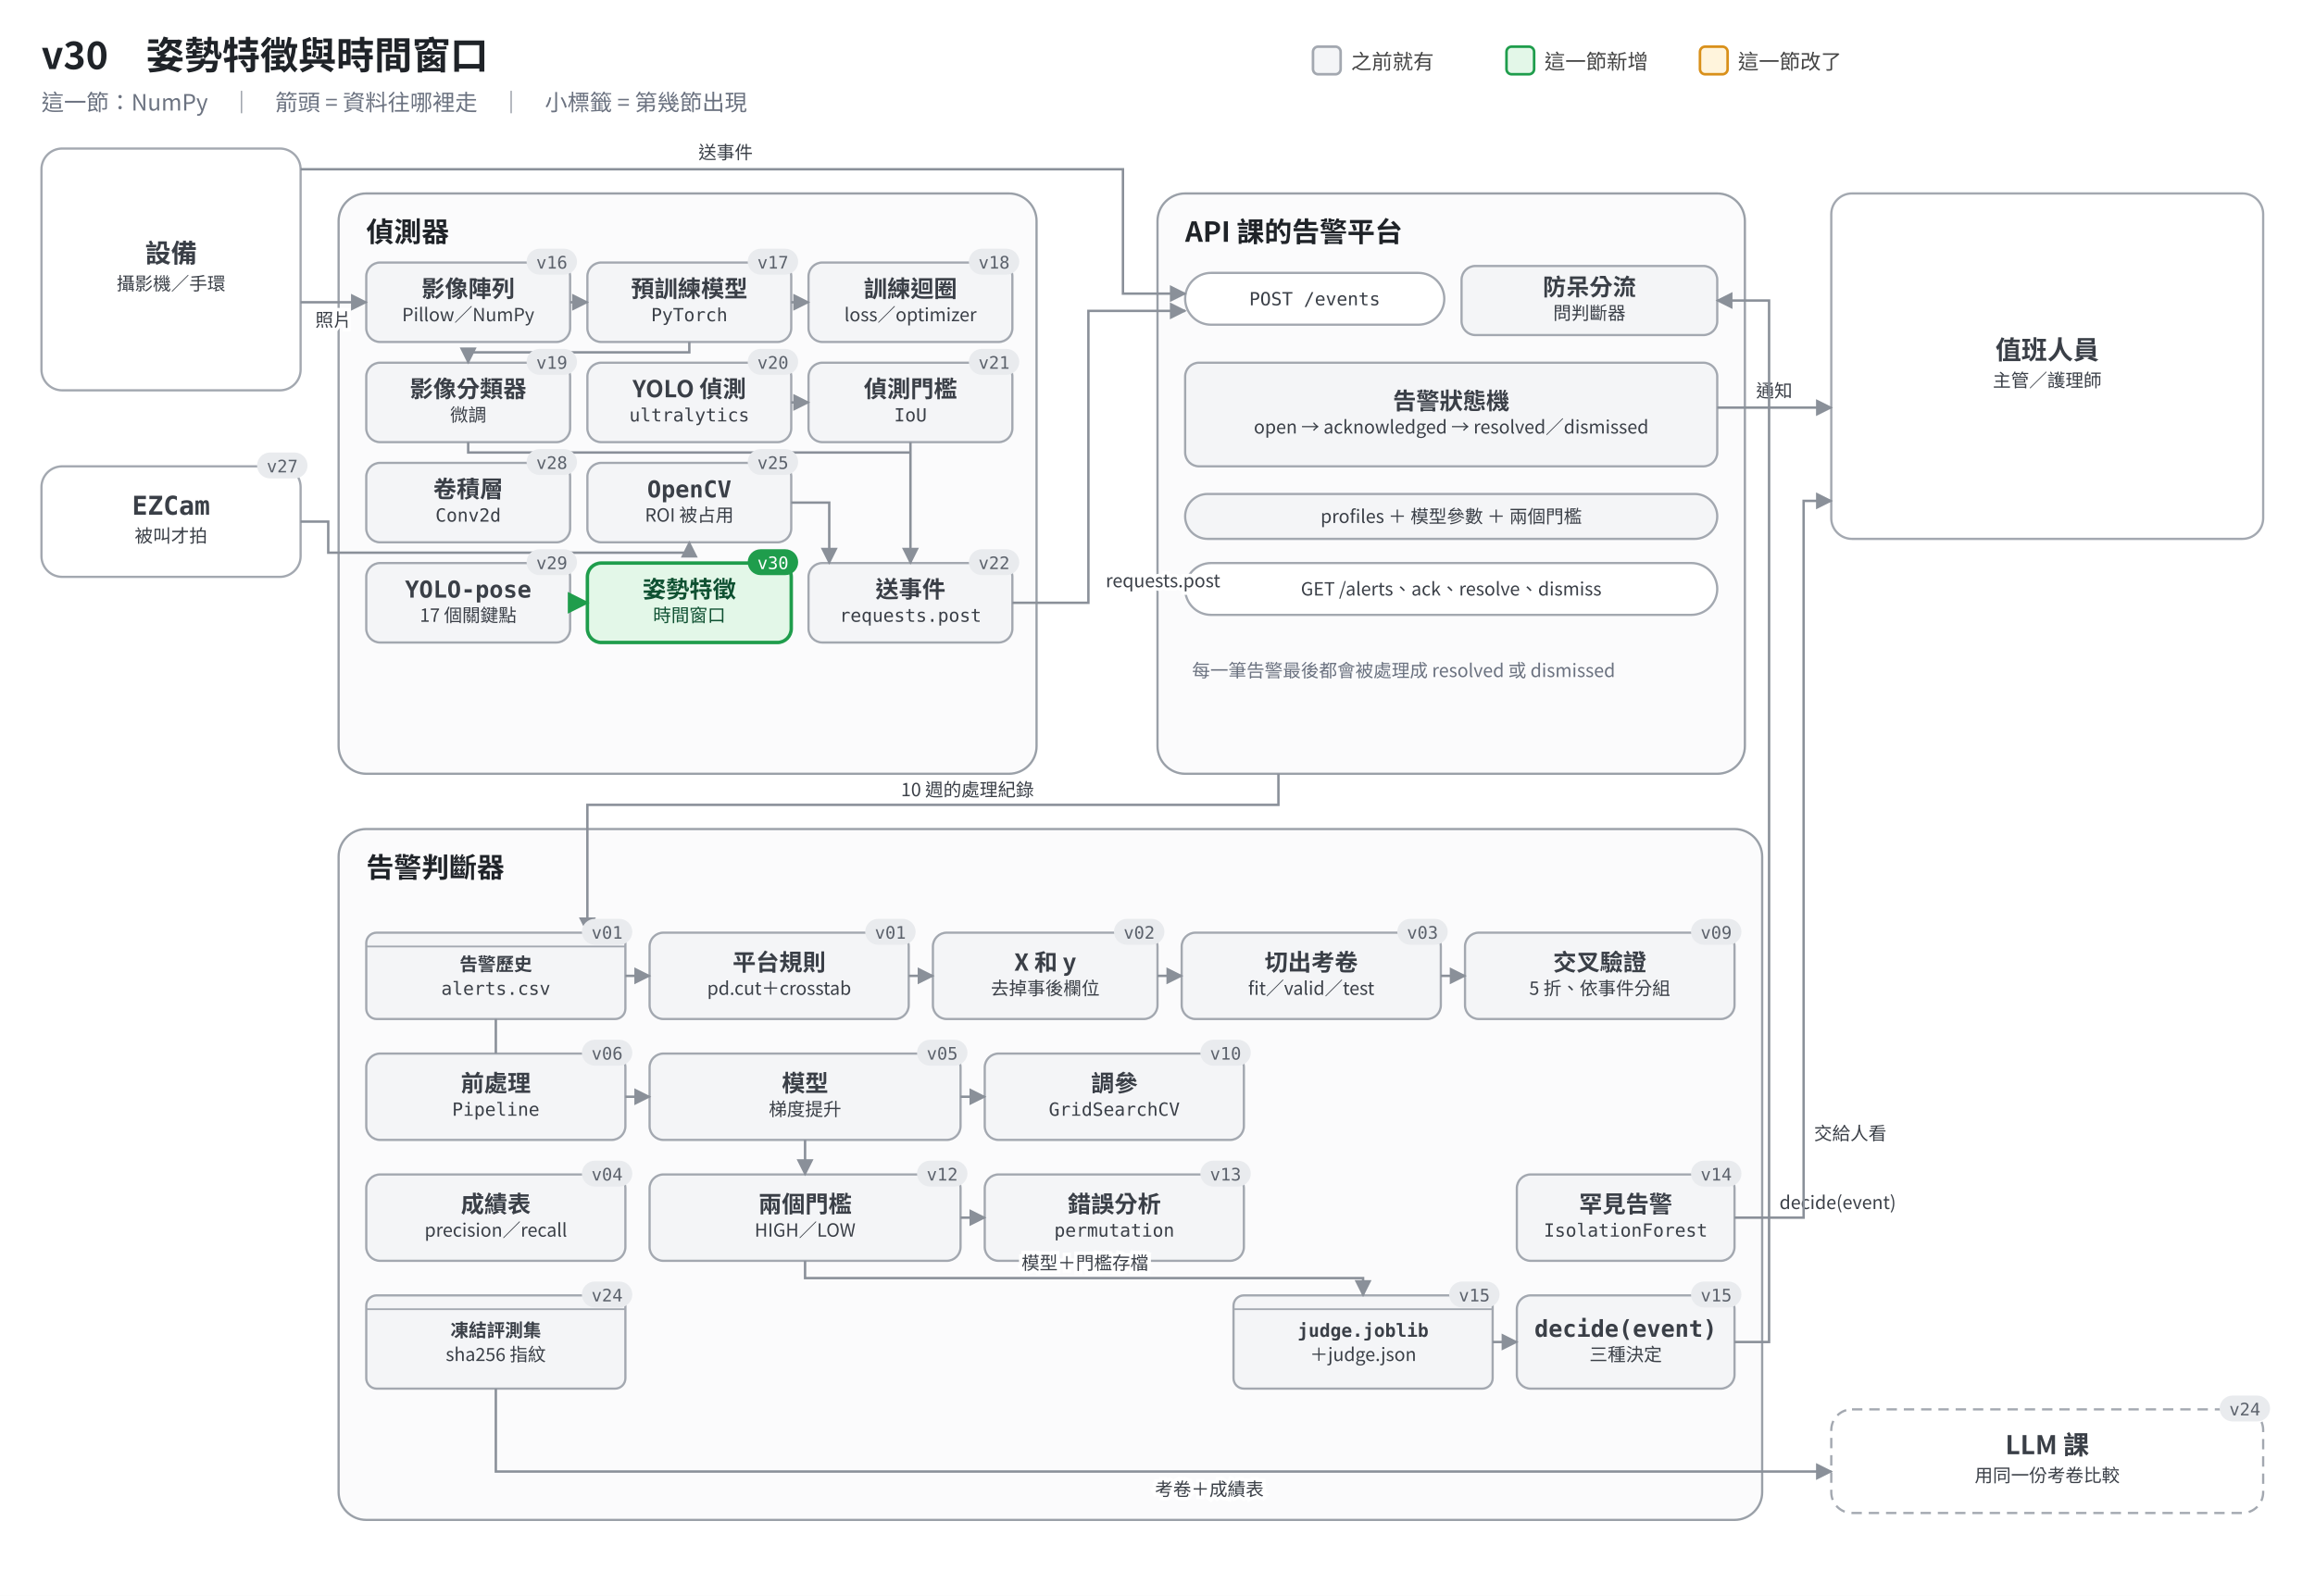
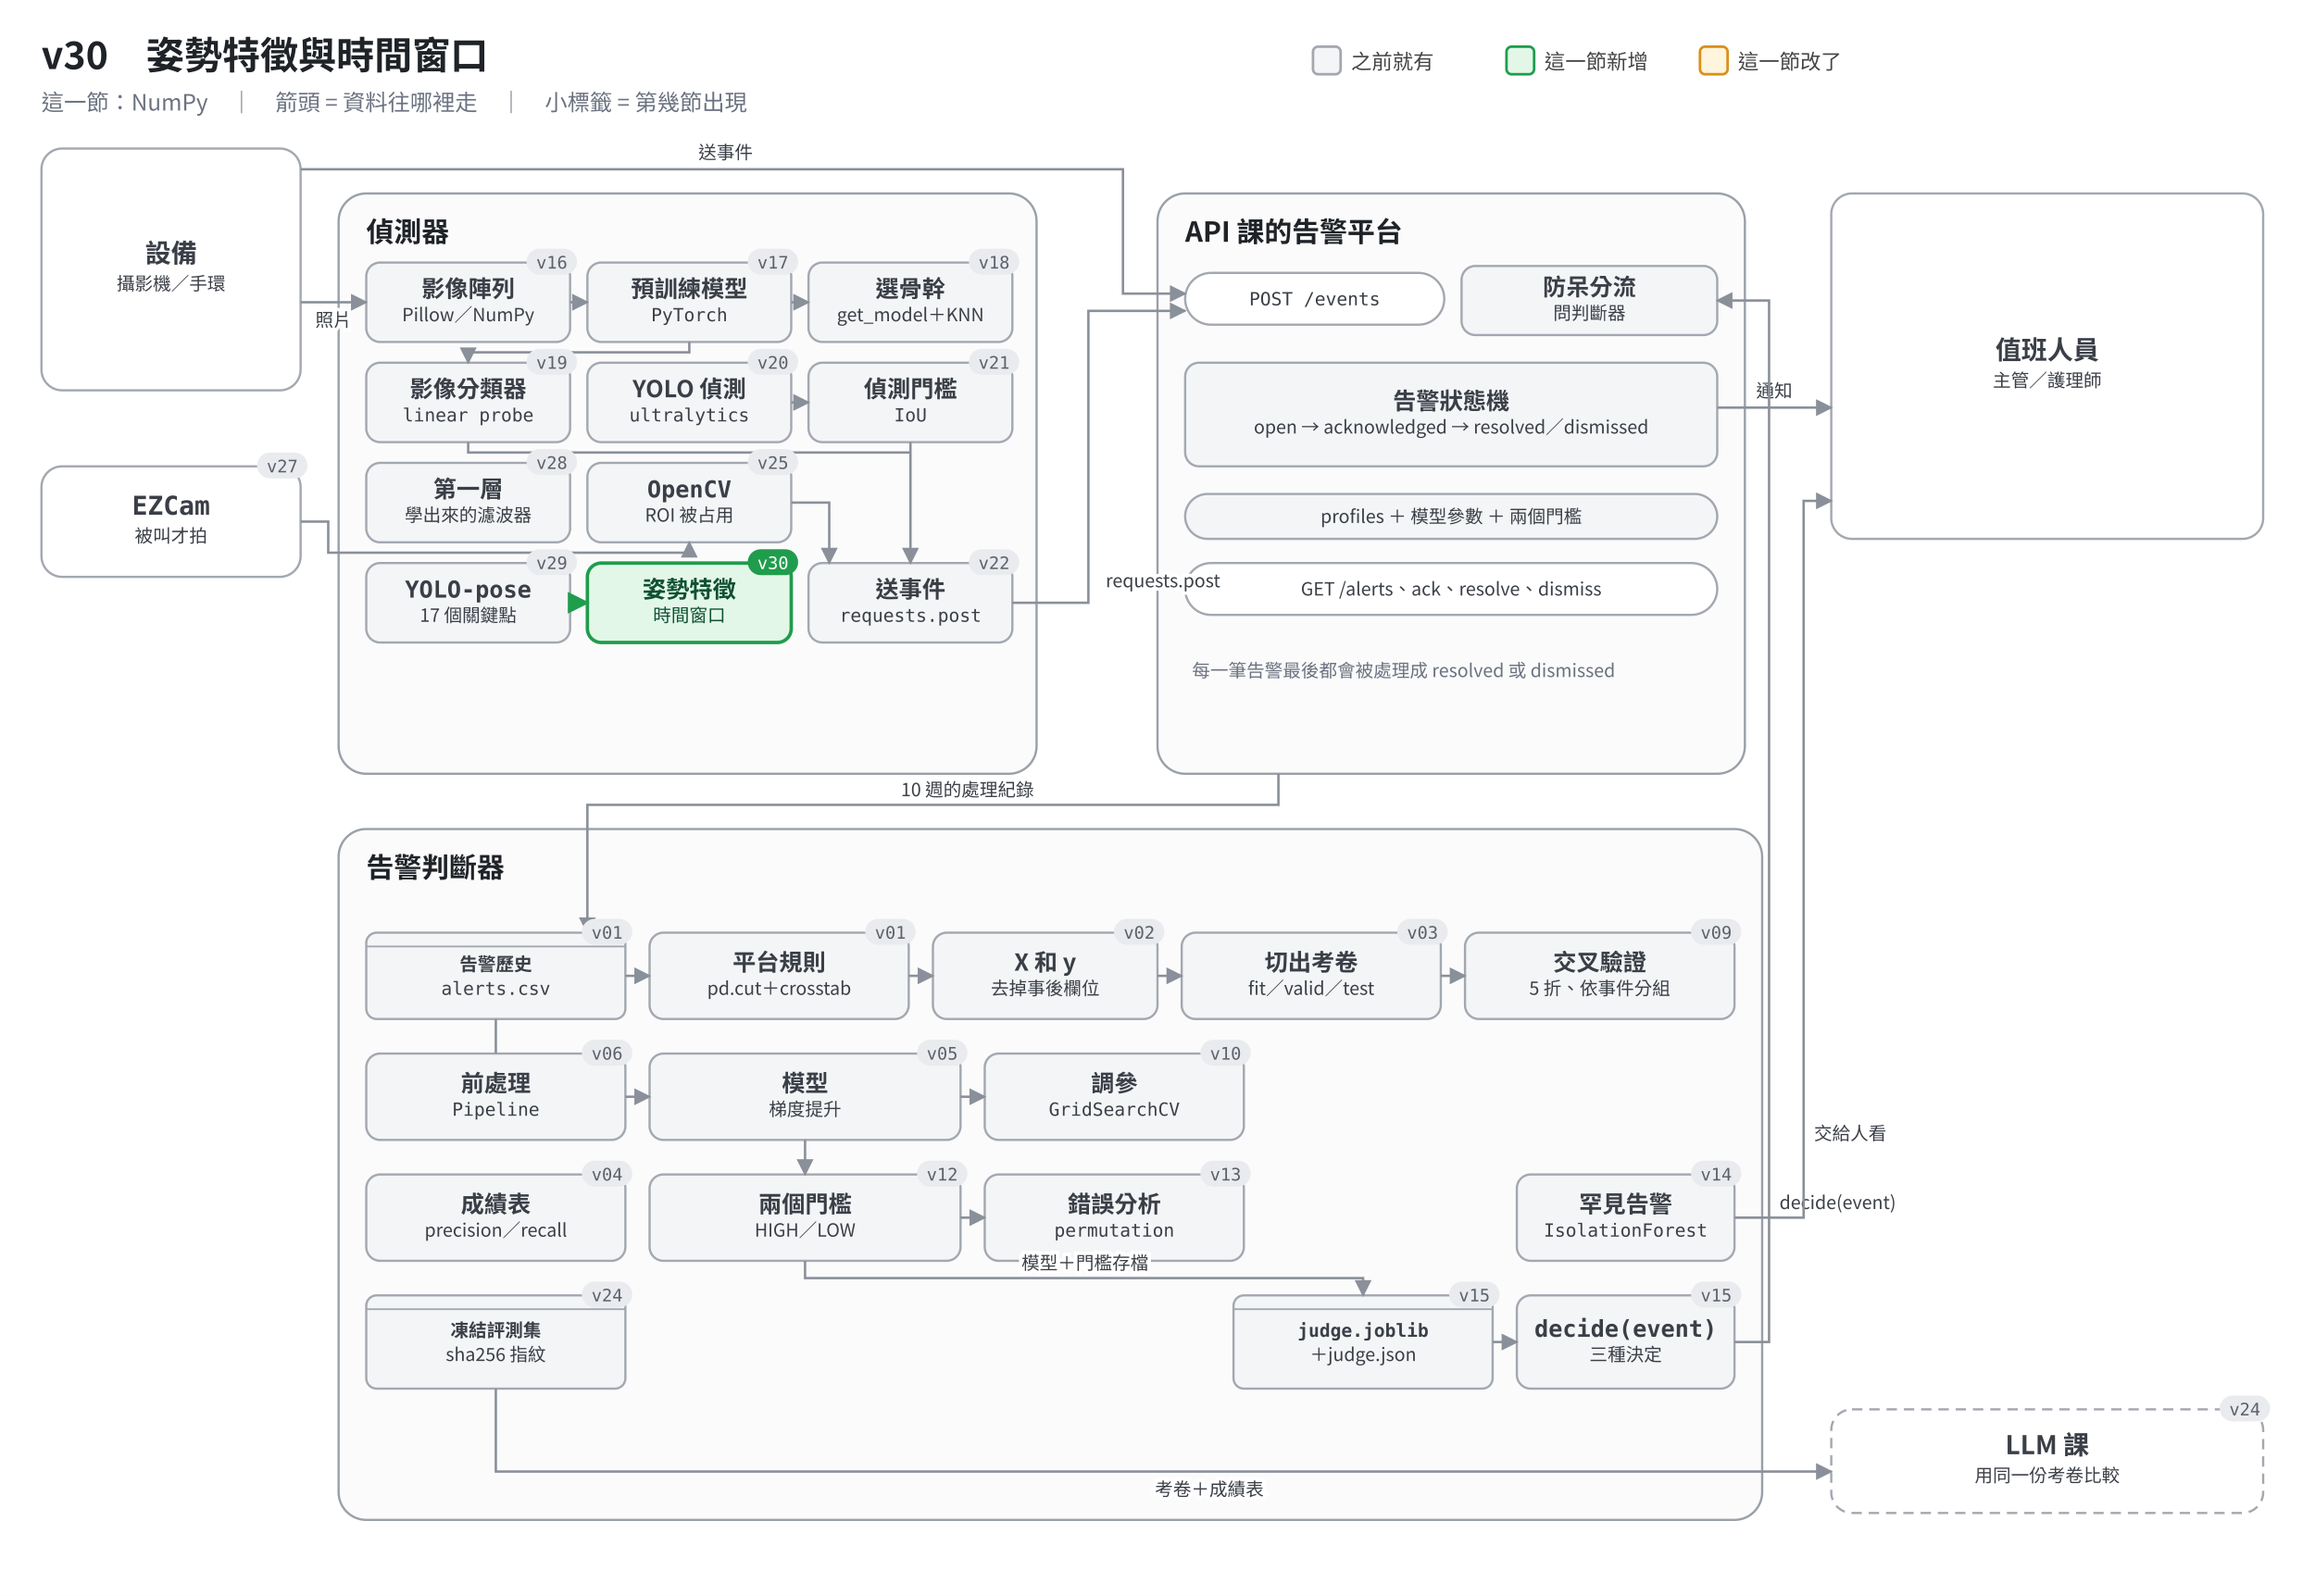
<svg xmlns="http://www.w3.org/2000/svg" viewBox="0 0 1340 924" width="1340" height="924">
  <defs>
    <marker id="arr-old" viewBox="0 0 10 10" refX="9" refY="5" markerWidth="7" markerHeight="7" orient="auto-start-reverse">
      <path d="M0,0 L10,5 L0,10 z" fill="#8a9099" />
    </marker>
    <marker id="arr-new" viewBox="0 0 10 10" refX="9" refY="5" markerWidth="7" markerHeight="7" orient="auto-start-reverse">
      <path d="M0,0 L10,5 L0,10 z" fill="#1f9d4c" />
    </marker>
    <marker id="arr-changed" viewBox="0 0 10 10" refX="9" refY="5" markerWidth="7" markerHeight="7" orient="auto-start-reverse">
      <path d="M0,0 L10,5 L0,10 z" fill="#d9901a" />
    </marker>
    <marker id="arr-error" viewBox="0 0 10 10" refX="9" refY="5" markerWidth="7" markerHeight="7" orient="auto-start-reverse">
      <path d="M0,0 L10,5 L0,10 z" fill="#d33a3a" />
    </marker>
  </defs>
  <rect width="1340" height="924" fill="#ffffff" />
  <text x="24" y="40" font-family="'PingFang TC','Noto Sans TC','Noto Sans CJK TC','Microsoft JhengHei',sans-serif" font-size="22" fill="#1f2328" font-weight="bold" text-anchor="start">v30　姿勢特徵與時間窗口</text>
  <text x="24" y="64" font-family="'PingFang TC','Noto Sans TC','Noto Sans CJK TC','Microsoft JhengHei',sans-serif" font-size="13" fill="#6b7280" font-weight="normal" text-anchor="start">這一節：NumPy　｜　箭頭 = 資料往哪裡走　｜　小標籤 = 第幾節出現</text>
  <rect x="760" y="27" width="16" height="16" rx="3" fill="#f4f5f7" stroke="#a3a8b0" stroke-width="1.5" />
  <text x="782" y="40" font-family="'PingFang TC','Noto Sans TC','Noto Sans CJK TC','Microsoft JhengHei',sans-serif" font-size="12" fill="#444" font-weight="normal" text-anchor="start">之前就有</text>
  <rect x="872" y="27" width="16" height="16" rx="3" fill="#e3f7e8" stroke="#1f9d4c" stroke-width="1.5" />
  <text x="894" y="40" font-family="'PingFang TC','Noto Sans TC','Noto Sans CJK TC','Microsoft JhengHei',sans-serif" font-size="12" fill="#444" font-weight="normal" text-anchor="start">這一節新增</text>
  <rect x="984" y="27" width="16" height="16" rx="3" fill="#fff4dc" stroke="#d9901a" stroke-width="1.5" />
  <text x="1006" y="40" font-family="'PingFang TC','Noto Sans TC','Noto Sans CJK TC','Microsoft JhengHei',sans-serif" font-size="12" fill="#444" font-weight="normal" text-anchor="start">這一節改了</text>
  <rect x="670" y="112" width="340" height="336" rx="16" fill="#fbfbfc" stroke="#9aa0a8" stroke-width="1.3" />
  <text x="686" y="140" font-family="'PingFang TC','Noto Sans TC','Noto Sans CJK TC','Microsoft JhengHei',sans-serif" font-size="16" fill="#1f2328" font-weight="bold" text-anchor="start">API 課的告警平台</text>
  <rect x="196" y="112" width="404" height="336" rx="16" fill="#fbfbfc" stroke="#9aa0a8" stroke-width="1.3" />
  <text x="212" y="140" font-family="'PingFang TC','Noto Sans TC','Noto Sans CJK TC','Microsoft JhengHei',sans-serif" font-size="16" fill="#1f2328" font-weight="bold" text-anchor="start">偵測器</text>
  <rect x="196" y="480" width="824" height="400" rx="16" fill="#fbfbfc" stroke="#9aa0a8" stroke-width="1.3" />
  <text x="212" y="508" font-family="'PingFang TC','Noto Sans TC','Noto Sans CJK TC','Microsoft JhengHei',sans-serif" font-size="16" fill="#1f2328" font-weight="bold" text-anchor="start">告警判斷器</text>
  <rect x="24" y="86" width="150" height="140" rx="12" fill="#ffffff" stroke="#a3a8b0" stroke-width="1.3" />
  <text x="99" y="152" font-family="'PingFang TC','Noto Sans TC','Noto Sans CJK TC','Microsoft JhengHei',sans-serif" font-size="15" fill="#3a3f47" font-weight="bold" text-anchor="middle">設備</text>
  <text x="99" y="168" font-family="'PingFang TC','Noto Sans TC','Noto Sans CJK TC','Microsoft JhengHei',sans-serif" font-size="10.5" fill="#3a3f47" font-weight="normal" text-anchor="middle">攝影機／手環</text>
  <rect x="24" y="270" width="150" height="64" rx="12" fill="#ffffff" stroke="#a3a8b0" stroke-width="1.3" />
  <text x="99" y="298" font-family="'SF Mono',Menlo,Consolas,'DejaVu Sans Mono',monospace" font-size="15" fill="#3a3f47" font-weight="bold" text-anchor="middle">EZCam</text>
  <text x="99" y="314" font-family="'PingFang TC','Noto Sans TC','Noto Sans CJK TC','Microsoft JhengHei',sans-serif" font-size="10.5" fill="#3a3f47" font-weight="normal" text-anchor="middle">被叫才拍</text>
  <rect x="212" y="152" width="118" height="46" rx="8" fill="#f4f5f7" stroke="#a3a8b0" stroke-width="1.3" />
  <text x="271" y="172" font-family="'PingFang TC','Noto Sans TC','Noto Sans CJK TC','Microsoft JhengHei',sans-serif" font-size="13.5" fill="#3a3f47" font-weight="bold" text-anchor="middle">影像陣列</text>
  <text x="271" y="186" font-family="'PingFang TC','Noto Sans TC','Noto Sans CJK TC','Microsoft JhengHei',sans-serif" font-size="10.5" fill="#3a3f47" font-weight="normal" text-anchor="middle">Pillow／NumPy</text>
  <rect x="340" y="152" width="118" height="46" rx="8" fill="#f4f5f7" stroke="#a3a8b0" stroke-width="1.3" />
  <text x="399" y="172" font-family="'PingFang TC','Noto Sans TC','Noto Sans CJK TC','Microsoft JhengHei',sans-serif" font-size="13.5" fill="#3a3f47" font-weight="bold" text-anchor="middle">預訓練模型</text>
  <text x="399" y="186" font-family="'SF Mono',Menlo,Consolas,'DejaVu Sans Mono',monospace" font-size="10.5" fill="#3a3f47" font-weight="normal" text-anchor="middle">PyTorch</text>
  <rect x="468" y="152" width="118" height="46" rx="8" fill="#f4f5f7" stroke="#a3a8b0" stroke-width="1.3" />
-   <text x="527" y="172" font-family="'PingFang TC','Noto Sans TC','Noto Sans CJK TC','Microsoft JhengHei',sans-serif" font-size="13.5" fill="#3a3f47" font-weight="bold" text-anchor="middle">訓練迴圈</text>
-   <text x="527" y="186" font-family="'PingFang TC','Noto Sans TC','Noto Sans CJK TC','Microsoft JhengHei',sans-serif" font-size="10.5" fill="#3a3f47" font-weight="normal" text-anchor="middle">loss／optimizer</text>
+   <text x="527" y="172" font-family="'PingFang TC','Noto Sans TC','Noto Sans CJK TC','Microsoft JhengHei',sans-serif" font-size="13.5" fill="#3a3f47" font-weight="bold" text-anchor="middle">選骨幹</text>
+   <text x="527" y="186" font-family="'PingFang TC','Noto Sans TC','Noto Sans CJK TC','Microsoft JhengHei',sans-serif" font-size="10.5" fill="#3a3f47" font-weight="normal" text-anchor="middle">get_model＋KNN</text>
  <rect x="212" y="210" width="118" height="46" rx="8" fill="#f4f5f7" stroke="#a3a8b0" stroke-width="1.3" />
  <text x="271" y="230" font-family="'PingFang TC','Noto Sans TC','Noto Sans CJK TC','Microsoft JhengHei',sans-serif" font-size="13.5" fill="#3a3f47" font-weight="bold" text-anchor="middle">影像分類器</text>
-   <text x="271" y="244" font-family="'PingFang TC','Noto Sans TC','Noto Sans CJK TC','Microsoft JhengHei',sans-serif" font-size="10.5" fill="#3a3f47" font-weight="normal" text-anchor="middle">微調</text>
+   <text x="271" y="244" font-family="'SF Mono',Menlo,Consolas,'DejaVu Sans Mono',monospace" font-size="10.5" fill="#3a3f47" font-weight="normal" text-anchor="middle">linear probe</text>
  <rect x="340" y="210" width="118" height="46" rx="8" fill="#f4f5f7" stroke="#a3a8b0" stroke-width="1.3" />
  <text x="399" y="230" font-family="'PingFang TC','Noto Sans TC','Noto Sans CJK TC','Microsoft JhengHei',sans-serif" font-size="13.5" fill="#3a3f47" font-weight="bold" text-anchor="middle">YOLO 偵測</text>
  <text x="399" y="244" font-family="'SF Mono',Menlo,Consolas,'DejaVu Sans Mono',monospace" font-size="10.5" fill="#3a3f47" font-weight="normal" text-anchor="middle">ultralytics</text>
  <rect x="468" y="210" width="118" height="46" rx="8" fill="#f4f5f7" stroke="#a3a8b0" stroke-width="1.3" />
  <text x="527" y="230" font-family="'PingFang TC','Noto Sans TC','Noto Sans CJK TC','Microsoft JhengHei',sans-serif" font-size="13.5" fill="#3a3f47" font-weight="bold" text-anchor="middle">偵測門檻</text>
  <text x="527" y="244" font-family="'SF Mono',Menlo,Consolas,'DejaVu Sans Mono',monospace" font-size="10.5" fill="#3a3f47" font-weight="normal" text-anchor="middle">IoU</text>
  <rect x="212" y="268" width="118" height="46" rx="8" fill="#f4f5f7" stroke="#a3a8b0" stroke-width="1.3" />
-   <text x="271" y="288" font-family="'PingFang TC','Noto Sans TC','Noto Sans CJK TC','Microsoft JhengHei',sans-serif" font-size="13.5" fill="#3a3f47" font-weight="bold" text-anchor="middle">卷積層</text>
-   <text x="271" y="302" font-family="'SF Mono',Menlo,Consolas,'DejaVu Sans Mono',monospace" font-size="10.5" fill="#3a3f47" font-weight="normal" text-anchor="middle">Conv2d</text>
+   <text x="271" y="288" font-family="'PingFang TC','Noto Sans TC','Noto Sans CJK TC','Microsoft JhengHei',sans-serif" font-size="13.5" fill="#3a3f47" font-weight="bold" text-anchor="middle">第一層</text>
+   <text x="271" y="302" font-family="'PingFang TC','Noto Sans TC','Noto Sans CJK TC','Microsoft JhengHei',sans-serif" font-size="10.5" fill="#3a3f47" font-weight="normal" text-anchor="middle">學出來的濾波器</text>
  <rect x="340" y="268" width="118" height="46" rx="8" fill="#f4f5f7" stroke="#a3a8b0" stroke-width="1.3" />
  <text x="399" y="288" font-family="'SF Mono',Menlo,Consolas,'DejaVu Sans Mono',monospace" font-size="13.5" fill="#3a3f47" font-weight="bold" text-anchor="middle">OpenCV</text>
  <text x="399" y="302" font-family="'PingFang TC','Noto Sans TC','Noto Sans CJK TC','Microsoft JhengHei',sans-serif" font-size="10.5" fill="#3a3f47" font-weight="normal" text-anchor="middle">ROI 被占用</text>
  <rect x="212" y="326" width="118" height="46" rx="8" fill="#f4f5f7" stroke="#a3a8b0" stroke-width="1.3" />
  <text x="271" y="346" font-family="'SF Mono',Menlo,Consolas,'DejaVu Sans Mono',monospace" font-size="13.5" fill="#3a3f47" font-weight="bold" text-anchor="middle">YOLO-pose</text>
  <text x="271" y="360" font-family="'PingFang TC','Noto Sans TC','Noto Sans CJK TC','Microsoft JhengHei',sans-serif" font-size="10.5" fill="#3a3f47" font-weight="normal" text-anchor="middle">17 個關鍵點</text>
  <rect x="340" y="326" width="118" height="46" rx="8" fill="#e3f7e8" stroke="#1f9d4c" stroke-width="2" />
  <text x="399" y="346" font-family="'PingFang TC','Noto Sans TC','Noto Sans CJK TC','Microsoft JhengHei',sans-serif" font-size="13.5" fill="#0f5132" font-weight="bold" text-anchor="middle">姿勢特徵</text>
  <text x="399" y="360" font-family="'PingFang TC','Noto Sans TC','Noto Sans CJK TC','Microsoft JhengHei',sans-serif" font-size="10.5" fill="#0f5132" font-weight="normal" text-anchor="middle">時間窗口</text>
  <rect x="468" y="326" width="118" height="46" rx="8" fill="#f4f5f7" stroke="#a3a8b0" stroke-width="1.3" />
  <text x="527" y="346" font-family="'PingFang TC','Noto Sans TC','Noto Sans CJK TC','Microsoft JhengHei',sans-serif" font-size="13.5" fill="#3a3f47" font-weight="bold" text-anchor="middle">送事件</text>
  <text x="527" y="360" font-family="'SF Mono',Menlo,Consolas,'DejaVu Sans Mono',monospace" font-size="10.5" fill="#3a3f47" font-weight="normal" text-anchor="middle">requests.post</text>
  <rect x="686" y="158" width="150" height="30" rx="15" fill="#ffffff" stroke="#a3a8b0" stroke-width="1.3" />
  <text x="761" y="176.78" font-family="'SF Mono',Menlo,Consolas,'DejaVu Sans Mono',monospace" font-size="10.5" fill="#3a3f47" font-weight="normal" text-anchor="middle">POST /events</text>
  <rect x="846" y="154" width="148" height="40" rx="8" fill="#f4f5f7" stroke="#a3a8b0" stroke-width="1.3" />
  <text x="920" y="171" font-family="'PingFang TC','Noto Sans TC','Noto Sans CJK TC','Microsoft JhengHei',sans-serif" font-size="13.5" fill="#3a3f47" font-weight="bold" text-anchor="middle">防呆分流</text>
  <text x="920" y="185" font-family="'PingFang TC','Noto Sans TC','Noto Sans CJK TC','Microsoft JhengHei',sans-serif" font-size="10.5" fill="#3a3f47" font-weight="normal" text-anchor="middle">問判斷器</text>
  <rect x="686" y="210" width="308" height="60" rx="8" fill="#f4f5f7" stroke="#a3a8b0" stroke-width="1.3" />
  <text x="840" y="237" font-family="'PingFang TC','Noto Sans TC','Noto Sans CJK TC','Microsoft JhengHei',sans-serif" font-size="13.5" fill="#3a3f47" font-weight="bold" text-anchor="middle">告警狀態機</text>
  <text x="840" y="251" font-family="'PingFang TC','Noto Sans TC','Noto Sans CJK TC','Microsoft JhengHei',sans-serif" font-size="10.5" fill="#3a3f47" font-weight="normal" text-anchor="middle">open → acknowledged → resolved／dismissed</text>
  <rect x="686" y="286" width="308" height="26" rx="13" fill="#f4f5f7" stroke="#a3a8b0" stroke-width="1.3" />
  <text x="840" y="302.78" font-family="'PingFang TC','Noto Sans TC','Noto Sans CJK TC','Microsoft JhengHei',sans-serif" font-size="10.5" fill="#3a3f47" font-weight="normal" text-anchor="middle">profiles ＋ 模型參數 ＋ 兩個門檻</text>
  <rect x="686" y="326" width="308" height="30" rx="15" fill="#ffffff" stroke="#a3a8b0" stroke-width="1.3" />
  <text x="840" y="344.78" font-family="'PingFang TC','Noto Sans TC','Noto Sans CJK TC','Microsoft JhengHei',sans-serif" font-size="10.5" fill="#3a3f47" font-weight="normal" text-anchor="middle">GET /alerts、ack、resolve、dismiss</text>
  <text x="690" y="392" font-family="'PingFang TC','Noto Sans TC','Noto Sans CJK TC','Microsoft JhengHei',sans-serif" font-size="10.5" fill="#6b7280" font-weight="normal" text-anchor="start">每一筆告警最後都會被處理成 resolved 或 dismissed</text>
  <rect x="1060" y="112" width="250" height="200" rx="12" fill="#ffffff" stroke="#a3a8b0" stroke-width="1.3" />
  <text x="1185" y="208" font-family="'PingFang TC','Noto Sans TC','Noto Sans CJK TC','Microsoft JhengHei',sans-serif" font-size="15" fill="#3a3f47" font-weight="bold" text-anchor="middle">值班人員</text>
  <text x="1185" y="224" font-family="'PingFang TC','Noto Sans TC','Noto Sans CJK TC','Microsoft JhengHei',sans-serif" font-size="10.5" fill="#3a3f47" font-weight="normal" text-anchor="middle">主管／護理師</text>
  <rect x="1060" y="816" width="250" height="60" rx="12" fill="#ffffff" stroke="#a3a8b0" stroke-width="1.3" stroke-dasharray="6 4" />
  <text x="1185" y="842" font-family="'PingFang TC','Noto Sans TC','Noto Sans CJK TC','Microsoft JhengHei',sans-serif" font-size="15" fill="#3a3f47" font-weight="bold" text-anchor="middle">LLM 課</text>
  <text x="1185" y="858" font-family="'PingFang TC','Noto Sans TC','Noto Sans CJK TC','Microsoft JhengHei',sans-serif" font-size="10.5" fill="#3a3f47" font-weight="normal" text-anchor="middle">用同一份考卷比較</text>
  <rect x="212" y="540" width="150" height="50" rx="6" fill="#f4f5f7" stroke="#a3a8b0" stroke-width="1.3" />
  <path d="M212,548 h150" stroke="#a3a8b0" stroke-width="1" />
  <text x="287" y="562" font-family="'PingFang TC','Noto Sans TC','Noto Sans CJK TC','Microsoft JhengHei',sans-serif" font-size="10.5" fill="#3a3f47" font-weight="bold" text-anchor="middle">告警歷史</text>
  <text x="287" y="576" font-family="'SF Mono',Menlo,Consolas,'DejaVu Sans Mono',monospace" font-size="10.5" fill="#3a3f47" font-weight="normal" text-anchor="middle">alerts.csv</text>
  <rect x="376" y="540" width="150" height="50" rx="8" fill="#f4f5f7" stroke="#a3a8b0" stroke-width="1.3" />
  <text x="451" y="562" font-family="'PingFang TC','Noto Sans TC','Noto Sans CJK TC','Microsoft JhengHei',sans-serif" font-size="13.5" fill="#3a3f47" font-weight="bold" text-anchor="middle">平台規則</text>
  <text x="451" y="576" font-family="'PingFang TC','Noto Sans TC','Noto Sans CJK TC','Microsoft JhengHei',sans-serif" font-size="10.5" fill="#3a3f47" font-weight="normal" text-anchor="middle">pd.cut＋crosstab</text>
  <rect x="540" y="540" width="130" height="50" rx="8" fill="#f4f5f7" stroke="#a3a8b0" stroke-width="1.3" />
  <text x="605" y="562" font-family="'PingFang TC','Noto Sans TC','Noto Sans CJK TC','Microsoft JhengHei',sans-serif" font-size="13.5" fill="#3a3f47" font-weight="bold" text-anchor="middle">X 和 y</text>
  <text x="605" y="576" font-family="'PingFang TC','Noto Sans TC','Noto Sans CJK TC','Microsoft JhengHei',sans-serif" font-size="10.5" fill="#3a3f47" font-weight="normal" text-anchor="middle">去掉事後欄位</text>
  <rect x="684" y="540" width="150" height="50" rx="8" fill="#f4f5f7" stroke="#a3a8b0" stroke-width="1.3" />
  <text x="759" y="562" font-family="'PingFang TC','Noto Sans TC','Noto Sans CJK TC','Microsoft JhengHei',sans-serif" font-size="13.5" fill="#3a3f47" font-weight="bold" text-anchor="middle">切出考卷</text>
  <text x="759" y="576" font-family="'PingFang TC','Noto Sans TC','Noto Sans CJK TC','Microsoft JhengHei',sans-serif" font-size="10.5" fill="#3a3f47" font-weight="normal" text-anchor="middle">fit／valid／test</text>
  <rect x="848" y="540" width="156" height="50" rx="8" fill="#f4f5f7" stroke="#a3a8b0" stroke-width="1.3" />
  <text x="926" y="562" font-family="'PingFang TC','Noto Sans TC','Noto Sans CJK TC','Microsoft JhengHei',sans-serif" font-size="13.5" fill="#3a3f47" font-weight="bold" text-anchor="middle">交叉驗證</text>
  <text x="926" y="576" font-family="'PingFang TC','Noto Sans TC','Noto Sans CJK TC','Microsoft JhengHei',sans-serif" font-size="10.5" fill="#3a3f47" font-weight="normal" text-anchor="middle">5 折、依事件分組</text>
  <rect x="212" y="610" width="150" height="50" rx="8" fill="#f4f5f7" stroke="#a3a8b0" stroke-width="1.3" />
  <text x="287" y="632" font-family="'PingFang TC','Noto Sans TC','Noto Sans CJK TC','Microsoft JhengHei',sans-serif" font-size="13.5" fill="#3a3f47" font-weight="bold" text-anchor="middle">前處理</text>
  <text x="287" y="646" font-family="'SF Mono',Menlo,Consolas,'DejaVu Sans Mono',monospace" font-size="10.5" fill="#3a3f47" font-weight="normal" text-anchor="middle">Pipeline</text>
  <rect x="376" y="610" width="180" height="50" rx="8" fill="#f4f5f7" stroke="#a3a8b0" stroke-width="1.3" />
  <text x="466" y="632" font-family="'PingFang TC','Noto Sans TC','Noto Sans CJK TC','Microsoft JhengHei',sans-serif" font-size="13.5" fill="#3a3f47" font-weight="bold" text-anchor="middle">模型</text>
  <text x="466" y="646" font-family="'PingFang TC','Noto Sans TC','Noto Sans CJK TC','Microsoft JhengHei',sans-serif" font-size="10.5" fill="#3a3f47" font-weight="normal" text-anchor="middle">梯度提升</text>
  <rect x="570" y="610" width="150" height="50" rx="8" fill="#f4f5f7" stroke="#a3a8b0" stroke-width="1.3" />
  <text x="645" y="632" font-family="'PingFang TC','Noto Sans TC','Noto Sans CJK TC','Microsoft JhengHei',sans-serif" font-size="13.5" fill="#3a3f47" font-weight="bold" text-anchor="middle">調參</text>
  <text x="645" y="646" font-family="'SF Mono',Menlo,Consolas,'DejaVu Sans Mono',monospace" font-size="10.5" fill="#3a3f47" font-weight="normal" text-anchor="middle">GridSearchCV</text>
  <rect x="212" y="680" width="150" height="50" rx="8" fill="#f4f5f7" stroke="#a3a8b0" stroke-width="1.3" />
  <text x="287" y="702" font-family="'PingFang TC','Noto Sans TC','Noto Sans CJK TC','Microsoft JhengHei',sans-serif" font-size="13.5" fill="#3a3f47" font-weight="bold" text-anchor="middle">成績表</text>
  <text x="287" y="716" font-family="'PingFang TC','Noto Sans TC','Noto Sans CJK TC','Microsoft JhengHei',sans-serif" font-size="10.5" fill="#3a3f47" font-weight="normal" text-anchor="middle">precision／recall</text>
  <rect x="376" y="680" width="180" height="50" rx="8" fill="#f4f5f7" stroke="#a3a8b0" stroke-width="1.3" />
  <text x="466" y="702" font-family="'PingFang TC','Noto Sans TC','Noto Sans CJK TC','Microsoft JhengHei',sans-serif" font-size="13.5" fill="#3a3f47" font-weight="bold" text-anchor="middle">兩個門檻</text>
  <text x="466" y="716" font-family="'PingFang TC','Noto Sans TC','Noto Sans CJK TC','Microsoft JhengHei',sans-serif" font-size="10.5" fill="#3a3f47" font-weight="normal" text-anchor="middle">HIGH／LOW</text>
  <rect x="570" y="680" width="150" height="50" rx="8" fill="#f4f5f7" stroke="#a3a8b0" stroke-width="1.3" />
  <text x="645" y="702" font-family="'PingFang TC','Noto Sans TC','Noto Sans CJK TC','Microsoft JhengHei',sans-serif" font-size="13.5" fill="#3a3f47" font-weight="bold" text-anchor="middle">錯誤分析</text>
  <text x="645" y="716" font-family="'SF Mono',Menlo,Consolas,'DejaVu Sans Mono',monospace" font-size="10.5" fill="#3a3f47" font-weight="normal" text-anchor="middle">permutation</text>
  <rect x="878" y="680" width="126" height="50" rx="8" fill="#f4f5f7" stroke="#a3a8b0" stroke-width="1.3" />
  <text x="941" y="702" font-family="'PingFang TC','Noto Sans TC','Noto Sans CJK TC','Microsoft JhengHei',sans-serif" font-size="13.5" fill="#3a3f47" font-weight="bold" text-anchor="middle">罕見告警</text>
  <text x="941" y="716" font-family="'SF Mono',Menlo,Consolas,'DejaVu Sans Mono',monospace" font-size="10.5" fill="#3a3f47" font-weight="normal" text-anchor="middle">IsolationForest</text>
  <rect x="212" y="750" width="150" height="54" rx="6" fill="#f4f5f7" stroke="#a3a8b0" stroke-width="1.3" />
  <path d="M212,758 h150" stroke="#a3a8b0" stroke-width="1" />
  <text x="287" y="774" font-family="'PingFang TC','Noto Sans TC','Noto Sans CJK TC','Microsoft JhengHei',sans-serif" font-size="10.5" fill="#3a3f47" font-weight="bold" text-anchor="middle">凍結評測集</text>
  <text x="287" y="788" font-family="'PingFang TC','Noto Sans TC','Noto Sans CJK TC','Microsoft JhengHei',sans-serif" font-size="10.5" fill="#3a3f47" font-weight="normal" text-anchor="middle">sha256 指紋</text>
  <rect x="714" y="750" width="150" height="54" rx="6" fill="#f4f5f7" stroke="#a3a8b0" stroke-width="1.3" />
  <path d="M714,758 h150" stroke="#a3a8b0" stroke-width="1" />
  <text x="789" y="774" font-family="'SF Mono',Menlo,Consolas,'DejaVu Sans Mono',monospace" font-size="10.5" fill="#3a3f47" font-weight="bold" text-anchor="middle">judge.joblib</text>
  <text x="789" y="788" font-family="'PingFang TC','Noto Sans TC','Noto Sans CJK TC','Microsoft JhengHei',sans-serif" font-size="10.5" fill="#3a3f47" font-weight="normal" text-anchor="middle">＋judge.json</text>
  <rect x="878" y="750" width="126" height="54" rx="8" fill="#f4f5f7" stroke="#a3a8b0" stroke-width="1.3" />
  <text x="941" y="774" font-family="'SF Mono',Menlo,Consolas,'DejaVu Sans Mono',monospace" font-size="13.5" fill="#3a3f47" font-weight="bold" text-anchor="middle">decide(event)</text>
  <text x="941" y="788" font-family="'PingFang TC','Noto Sans TC','Noto Sans CJK TC','Microsoft JhengHei',sans-serif" font-size="10.5" fill="#3a3f47" font-weight="normal" text-anchor="middle">三種決定</text>
  <polyline points="174,98 650,98 650,170 686,170" fill="none" stroke="#8a9099" stroke-width="1.4" marker-end="url(#arr-old)" />
  <text x="420" y="92" font-family="'PingFang TC','Noto Sans TC','Noto Sans CJK TC','Microsoft JhengHei',sans-serif" font-size="10.5" fill="#3a3f47" text-anchor="middle" stroke="#fff" stroke-width="4" paint-order="stroke">送事件</text>
  <polyline points="174,175 212,175" fill="none" stroke="#8a9099" stroke-width="1.4" marker-end="url(#arr-old)" />
  <text x="193" y="189" font-family="'PingFang TC','Noto Sans TC','Noto Sans CJK TC','Microsoft JhengHei',sans-serif" font-size="10.5" fill="#3a3f47" text-anchor="middle" stroke="#fff" stroke-width="4" paint-order="stroke">照片</text>
  <polyline points="174,302 190,302 190,320 399,320 399,314" fill="none" stroke="#8a9099" stroke-width="1.4" marker-end="url(#arr-old)" />
  <polyline points="330,175 340,175" fill="none" stroke="#8a9099" stroke-width="1.4" marker-end="url(#arr-old)" />
  <polyline points="458,175 468,175" fill="none" stroke="#8a9099" stroke-width="1.4" marker-end="url(#arr-old)" />
  <polyline points="399,198 399,204 271,204 271,210" fill="none" stroke="#8a9099" stroke-width="1.4" marker-end="url(#arr-old)" />
  <polyline points="458,233 468,233" fill="none" stroke="#8a9099" stroke-width="1.4" marker-end="url(#arr-old)" />
  <polyline points="330,349 340,349" fill="none" stroke="#1f9d4c" stroke-width="1.8" marker-end="url(#arr-new)" />
  <polyline points="271,256 271,262 527,262" fill="none" stroke="#8a9099" stroke-width="1.4" />
  <polyline points="527,256 527,326" fill="none" stroke="#8a9099" stroke-width="1.4" marker-end="url(#arr-old)" />
  <polyline points="458,291 480,291 480,326" fill="none" stroke="#8a9099" stroke-width="1.4" marker-end="url(#arr-old)" />
  <polyline points="586,349 630,349 630,180 686,180" fill="none" stroke="#8a9099" stroke-width="1.4" marker-end="url(#arr-old)" />
  <text x="640" y="340" font-family="'PingFang TC','Noto Sans TC','Noto Sans CJK TC','Microsoft JhengHei',sans-serif" font-size="10.5" fill="#3a3f47" text-anchor="start" stroke="#fff" stroke-width="4" paint-order="stroke">requests.post</text>
  <polyline points="994,236 1060,236" fill="none" stroke="#8a9099" stroke-width="1.4" marker-end="url(#arr-old)" />
  <text x="1027" y="230" font-family="'PingFang TC','Noto Sans TC','Noto Sans CJK TC','Microsoft JhengHei',sans-serif" font-size="10.5" fill="#3a3f47" text-anchor="middle" stroke="#fff" stroke-width="4" paint-order="stroke">通知</text>
  <polyline points="740,448 740,466 340,466 340,540" fill="none" stroke="#8a9099" stroke-width="1.4" marker-end="url(#arr-old)" />
  <text x="560" y="461" font-family="'PingFang TC','Noto Sans TC','Noto Sans CJK TC','Microsoft JhengHei',sans-serif" font-size="10.5" fill="#3a3f47" text-anchor="middle" stroke="#fff" stroke-width="4" paint-order="stroke">10 週的處理紀錄</text>
  <polyline points="362,565 376,565" fill="none" stroke="#8a9099" stroke-width="1.4" marker-end="url(#arr-old)" />
  <polyline points="526,565 540,565" fill="none" stroke="#8a9099" stroke-width="1.4" marker-end="url(#arr-old)" />
  <polyline points="670,565 684,565" fill="none" stroke="#8a9099" stroke-width="1.4" marker-end="url(#arr-old)" />
  <polyline points="834,565 848,565" fill="none" stroke="#8a9099" stroke-width="1.4" marker-end="url(#arr-old)" />
  <polyline points="362,635 376,635" fill="none" stroke="#8a9099" stroke-width="1.4" marker-end="url(#arr-old)" />
  <polyline points="556,635 570,635" fill="none" stroke="#8a9099" stroke-width="1.4" marker-end="url(#arr-old)" />
  <polyline points="287,610 287,590" fill="none" stroke="#8a9099" stroke-width="1.4" />
  <polyline points="466,660 466,680" fill="none" stroke="#8a9099" stroke-width="1.4" marker-end="url(#arr-old)" />
  <polyline points="556,705 570,705" fill="none" stroke="#8a9099" stroke-width="1.4" marker-end="url(#arr-old)" />
  <polyline points="466,730 466,740 789,740 789,750" fill="none" stroke="#8a9099" stroke-width="1.4" marker-end="url(#arr-old)" />
  <text x="628" y="735" font-family="'PingFang TC','Noto Sans TC','Noto Sans CJK TC','Microsoft JhengHei',sans-serif" font-size="10.5" fill="#3a3f47" text-anchor="middle" stroke="#fff" stroke-width="4" paint-order="stroke">模型＋門檻存檔</text>
  <polyline points="864,777 878,777" fill="none" stroke="#8a9099" stroke-width="1.4" marker-end="url(#arr-old)" />
  <polyline points="1004,777 1024,777 1024,174 994,174" fill="none" stroke="#8a9099" stroke-width="1.4" marker-end="url(#arr-old)" />
  <text x="1030" y="700" font-family="'PingFang TC','Noto Sans TC','Noto Sans CJK TC','Microsoft JhengHei',sans-serif" font-size="10.5" fill="#3a3f47" text-anchor="start" stroke="#fff" stroke-width="4" paint-order="stroke">decide(event)</text>
  <polyline points="1004,705 1044,705 1044,290 1060,290" fill="none" stroke="#8a9099" stroke-width="1.4" marker-end="url(#arr-old)" />
  <text x="1050" y="660" font-family="'PingFang TC','Noto Sans TC','Noto Sans CJK TC','Microsoft JhengHei',sans-serif" font-size="10.5" fill="#3a3f47" text-anchor="start" stroke="#fff" stroke-width="4" paint-order="stroke">交給人看</text>
  <polyline points="287,804 287,852 1060,852" fill="none" stroke="#8a9099" stroke-width="1.4" marker-end="url(#arr-old)" />
  <text x="700" y="866" font-family="'PingFang TC','Noto Sans TC','Noto Sans CJK TC','Microsoft JhengHei',sans-serif" font-size="10.5" fill="#3a3f47" text-anchor="middle" stroke="#fff" stroke-width="4" paint-order="stroke">考卷＋成績表</text>
  <rect x="148.8" y="262" width="29.2" height="15" rx="7.5" fill="#e9ebee" />
  <text x="163.4" y="273.5" font-family="'SF Mono',Menlo,Consolas,'DejaVu Sans Mono',monospace" font-size="10" fill="#5b616b" font-weight="normal" text-anchor="middle">v27</text>
  <rect x="304.8" y="144" width="29.2" height="15" rx="7.5" fill="#e9ebee" />
  <text x="319.4" y="155.5" font-family="'SF Mono',Menlo,Consolas,'DejaVu Sans Mono',monospace" font-size="10" fill="#5b616b" font-weight="normal" text-anchor="middle">v16</text>
  <rect x="432.8" y="144" width="29.2" height="15" rx="7.5" fill="#e9ebee" />
  <text x="447.4" y="155.5" font-family="'SF Mono',Menlo,Consolas,'DejaVu Sans Mono',monospace" font-size="10" fill="#5b616b" font-weight="normal" text-anchor="middle">v17</text>
  <rect x="560.8" y="144" width="29.2" height="15" rx="7.5" fill="#e9ebee" />
  <text x="575.4" y="155.5" font-family="'SF Mono',Menlo,Consolas,'DejaVu Sans Mono',monospace" font-size="10" fill="#5b616b" font-weight="normal" text-anchor="middle">v18</text>
  <rect x="304.8" y="202" width="29.2" height="15" rx="7.5" fill="#e9ebee" />
  <text x="319.4" y="213.5" font-family="'SF Mono',Menlo,Consolas,'DejaVu Sans Mono',monospace" font-size="10" fill="#5b616b" font-weight="normal" text-anchor="middle">v19</text>
  <rect x="432.8" y="202" width="29.2" height="15" rx="7.5" fill="#e9ebee" />
  <text x="447.4" y="213.5" font-family="'SF Mono',Menlo,Consolas,'DejaVu Sans Mono',monospace" font-size="10" fill="#5b616b" font-weight="normal" text-anchor="middle">v20</text>
  <rect x="560.8" y="202" width="29.2" height="15" rx="7.5" fill="#e9ebee" />
  <text x="575.4" y="213.5" font-family="'SF Mono',Menlo,Consolas,'DejaVu Sans Mono',monospace" font-size="10" fill="#5b616b" font-weight="normal" text-anchor="middle">v21</text>
  <rect x="304.8" y="260" width="29.2" height="15" rx="7.5" fill="#e9ebee" />
  <text x="319.4" y="271.5" font-family="'SF Mono',Menlo,Consolas,'DejaVu Sans Mono',monospace" font-size="10" fill="#5b616b" font-weight="normal" text-anchor="middle">v28</text>
  <rect x="432.8" y="260" width="29.2" height="15" rx="7.5" fill="#e9ebee" />
  <text x="447.4" y="271.5" font-family="'SF Mono',Menlo,Consolas,'DejaVu Sans Mono',monospace" font-size="10" fill="#5b616b" font-weight="normal" text-anchor="middle">v25</text>
  <rect x="304.8" y="318" width="29.2" height="15" rx="7.5" fill="#e9ebee" />
  <text x="319.4" y="329.5" font-family="'SF Mono',Menlo,Consolas,'DejaVu Sans Mono',monospace" font-size="10" fill="#5b616b" font-weight="normal" text-anchor="middle">v29</text>
  <rect x="432.8" y="318" width="29.2" height="15" rx="7.5" fill="#1f9d4c" />
  <text x="447.4" y="329.5" font-family="'SF Mono',Menlo,Consolas,'DejaVu Sans Mono',monospace" font-size="10" fill="#fff" font-weight="normal" text-anchor="middle">v30</text>
  <rect x="560.8" y="318" width="29.2" height="15" rx="7.5" fill="#e9ebee" />
  <text x="575.4" y="329.5" font-family="'SF Mono',Menlo,Consolas,'DejaVu Sans Mono',monospace" font-size="10" fill="#5b616b" font-weight="normal" text-anchor="middle">v22</text>
  <rect x="1284.8" y="808" width="29.2" height="15" rx="7.5" fill="#e9ebee" />
  <text x="1299.4" y="819.5" font-family="'SF Mono',Menlo,Consolas,'DejaVu Sans Mono',monospace" font-size="10" fill="#5b616b" font-weight="normal" text-anchor="middle">v24</text>
  <rect x="336.8" y="532" width="29.2" height="15" rx="7.5" fill="#e9ebee" />
  <text x="351.4" y="543.5" font-family="'SF Mono',Menlo,Consolas,'DejaVu Sans Mono',monospace" font-size="10" fill="#5b616b" font-weight="normal" text-anchor="middle">v01</text>
  <rect x="500.8" y="532" width="29.2" height="15" rx="7.5" fill="#e9ebee" />
  <text x="515.4" y="543.5" font-family="'SF Mono',Menlo,Consolas,'DejaVu Sans Mono',monospace" font-size="10" fill="#5b616b" font-weight="normal" text-anchor="middle">v01</text>
  <rect x="644.8" y="532" width="29.2" height="15" rx="7.5" fill="#e9ebee" />
  <text x="659.4" y="543.5" font-family="'SF Mono',Menlo,Consolas,'DejaVu Sans Mono',monospace" font-size="10" fill="#5b616b" font-weight="normal" text-anchor="middle">v02</text>
  <rect x="808.8" y="532" width="29.2" height="15" rx="7.5" fill="#e9ebee" />
  <text x="823.4" y="543.5" font-family="'SF Mono',Menlo,Consolas,'DejaVu Sans Mono',monospace" font-size="10" fill="#5b616b" font-weight="normal" text-anchor="middle">v03</text>
  <rect x="978.8" y="532" width="29.2" height="15" rx="7.5" fill="#e9ebee" />
  <text x="993.4" y="543.5" font-family="'SF Mono',Menlo,Consolas,'DejaVu Sans Mono',monospace" font-size="10" fill="#5b616b" font-weight="normal" text-anchor="middle">v09</text>
  <rect x="336.8" y="602" width="29.2" height="15" rx="7.5" fill="#e9ebee" />
  <text x="351.4" y="613.5" font-family="'SF Mono',Menlo,Consolas,'DejaVu Sans Mono',monospace" font-size="10" fill="#5b616b" font-weight="normal" text-anchor="middle">v06</text>
  <rect x="530.8" y="602" width="29.2" height="15" rx="7.5" fill="#e9ebee" />
  <text x="545.4" y="613.5" font-family="'SF Mono',Menlo,Consolas,'DejaVu Sans Mono',monospace" font-size="10" fill="#5b616b" font-weight="normal" text-anchor="middle">v05</text>
  <rect x="694.8" y="602" width="29.2" height="15" rx="7.5" fill="#e9ebee" />
  <text x="709.4" y="613.5" font-family="'SF Mono',Menlo,Consolas,'DejaVu Sans Mono',monospace" font-size="10" fill="#5b616b" font-weight="normal" text-anchor="middle">v10</text>
  <rect x="336.8" y="672" width="29.2" height="15" rx="7.5" fill="#e9ebee" />
  <text x="351.4" y="683.5" font-family="'SF Mono',Menlo,Consolas,'DejaVu Sans Mono',monospace" font-size="10" fill="#5b616b" font-weight="normal" text-anchor="middle">v04</text>
  <rect x="530.8" y="672" width="29.2" height="15" rx="7.5" fill="#e9ebee" />
  <text x="545.4" y="683.5" font-family="'SF Mono',Menlo,Consolas,'DejaVu Sans Mono',monospace" font-size="10" fill="#5b616b" font-weight="normal" text-anchor="middle">v12</text>
  <rect x="694.8" y="672" width="29.2" height="15" rx="7.5" fill="#e9ebee" />
  <text x="709.4" y="683.5" font-family="'SF Mono',Menlo,Consolas,'DejaVu Sans Mono',monospace" font-size="10" fill="#5b616b" font-weight="normal" text-anchor="middle">v13</text>
  <rect x="978.8" y="672" width="29.2" height="15" rx="7.5" fill="#e9ebee" />
  <text x="993.4" y="683.5" font-family="'SF Mono',Menlo,Consolas,'DejaVu Sans Mono',monospace" font-size="10" fill="#5b616b" font-weight="normal" text-anchor="middle">v14</text>
  <rect x="336.8" y="742" width="29.2" height="15" rx="7.5" fill="#e9ebee" />
  <text x="351.4" y="753.5" font-family="'SF Mono',Menlo,Consolas,'DejaVu Sans Mono',monospace" font-size="10" fill="#5b616b" font-weight="normal" text-anchor="middle">v24</text>
  <rect x="838.8" y="742" width="29.2" height="15" rx="7.5" fill="#e9ebee" />
  <text x="853.4" y="753.5" font-family="'SF Mono',Menlo,Consolas,'DejaVu Sans Mono',monospace" font-size="10" fill="#5b616b" font-weight="normal" text-anchor="middle">v15</text>
  <rect x="978.8" y="742" width="29.2" height="15" rx="7.5" fill="#e9ebee" />
  <text x="993.4" y="753.5" font-family="'SF Mono',Menlo,Consolas,'DejaVu Sans Mono',monospace" font-size="10" fill="#5b616b" font-weight="normal" text-anchor="middle">v15</text>
</svg>
